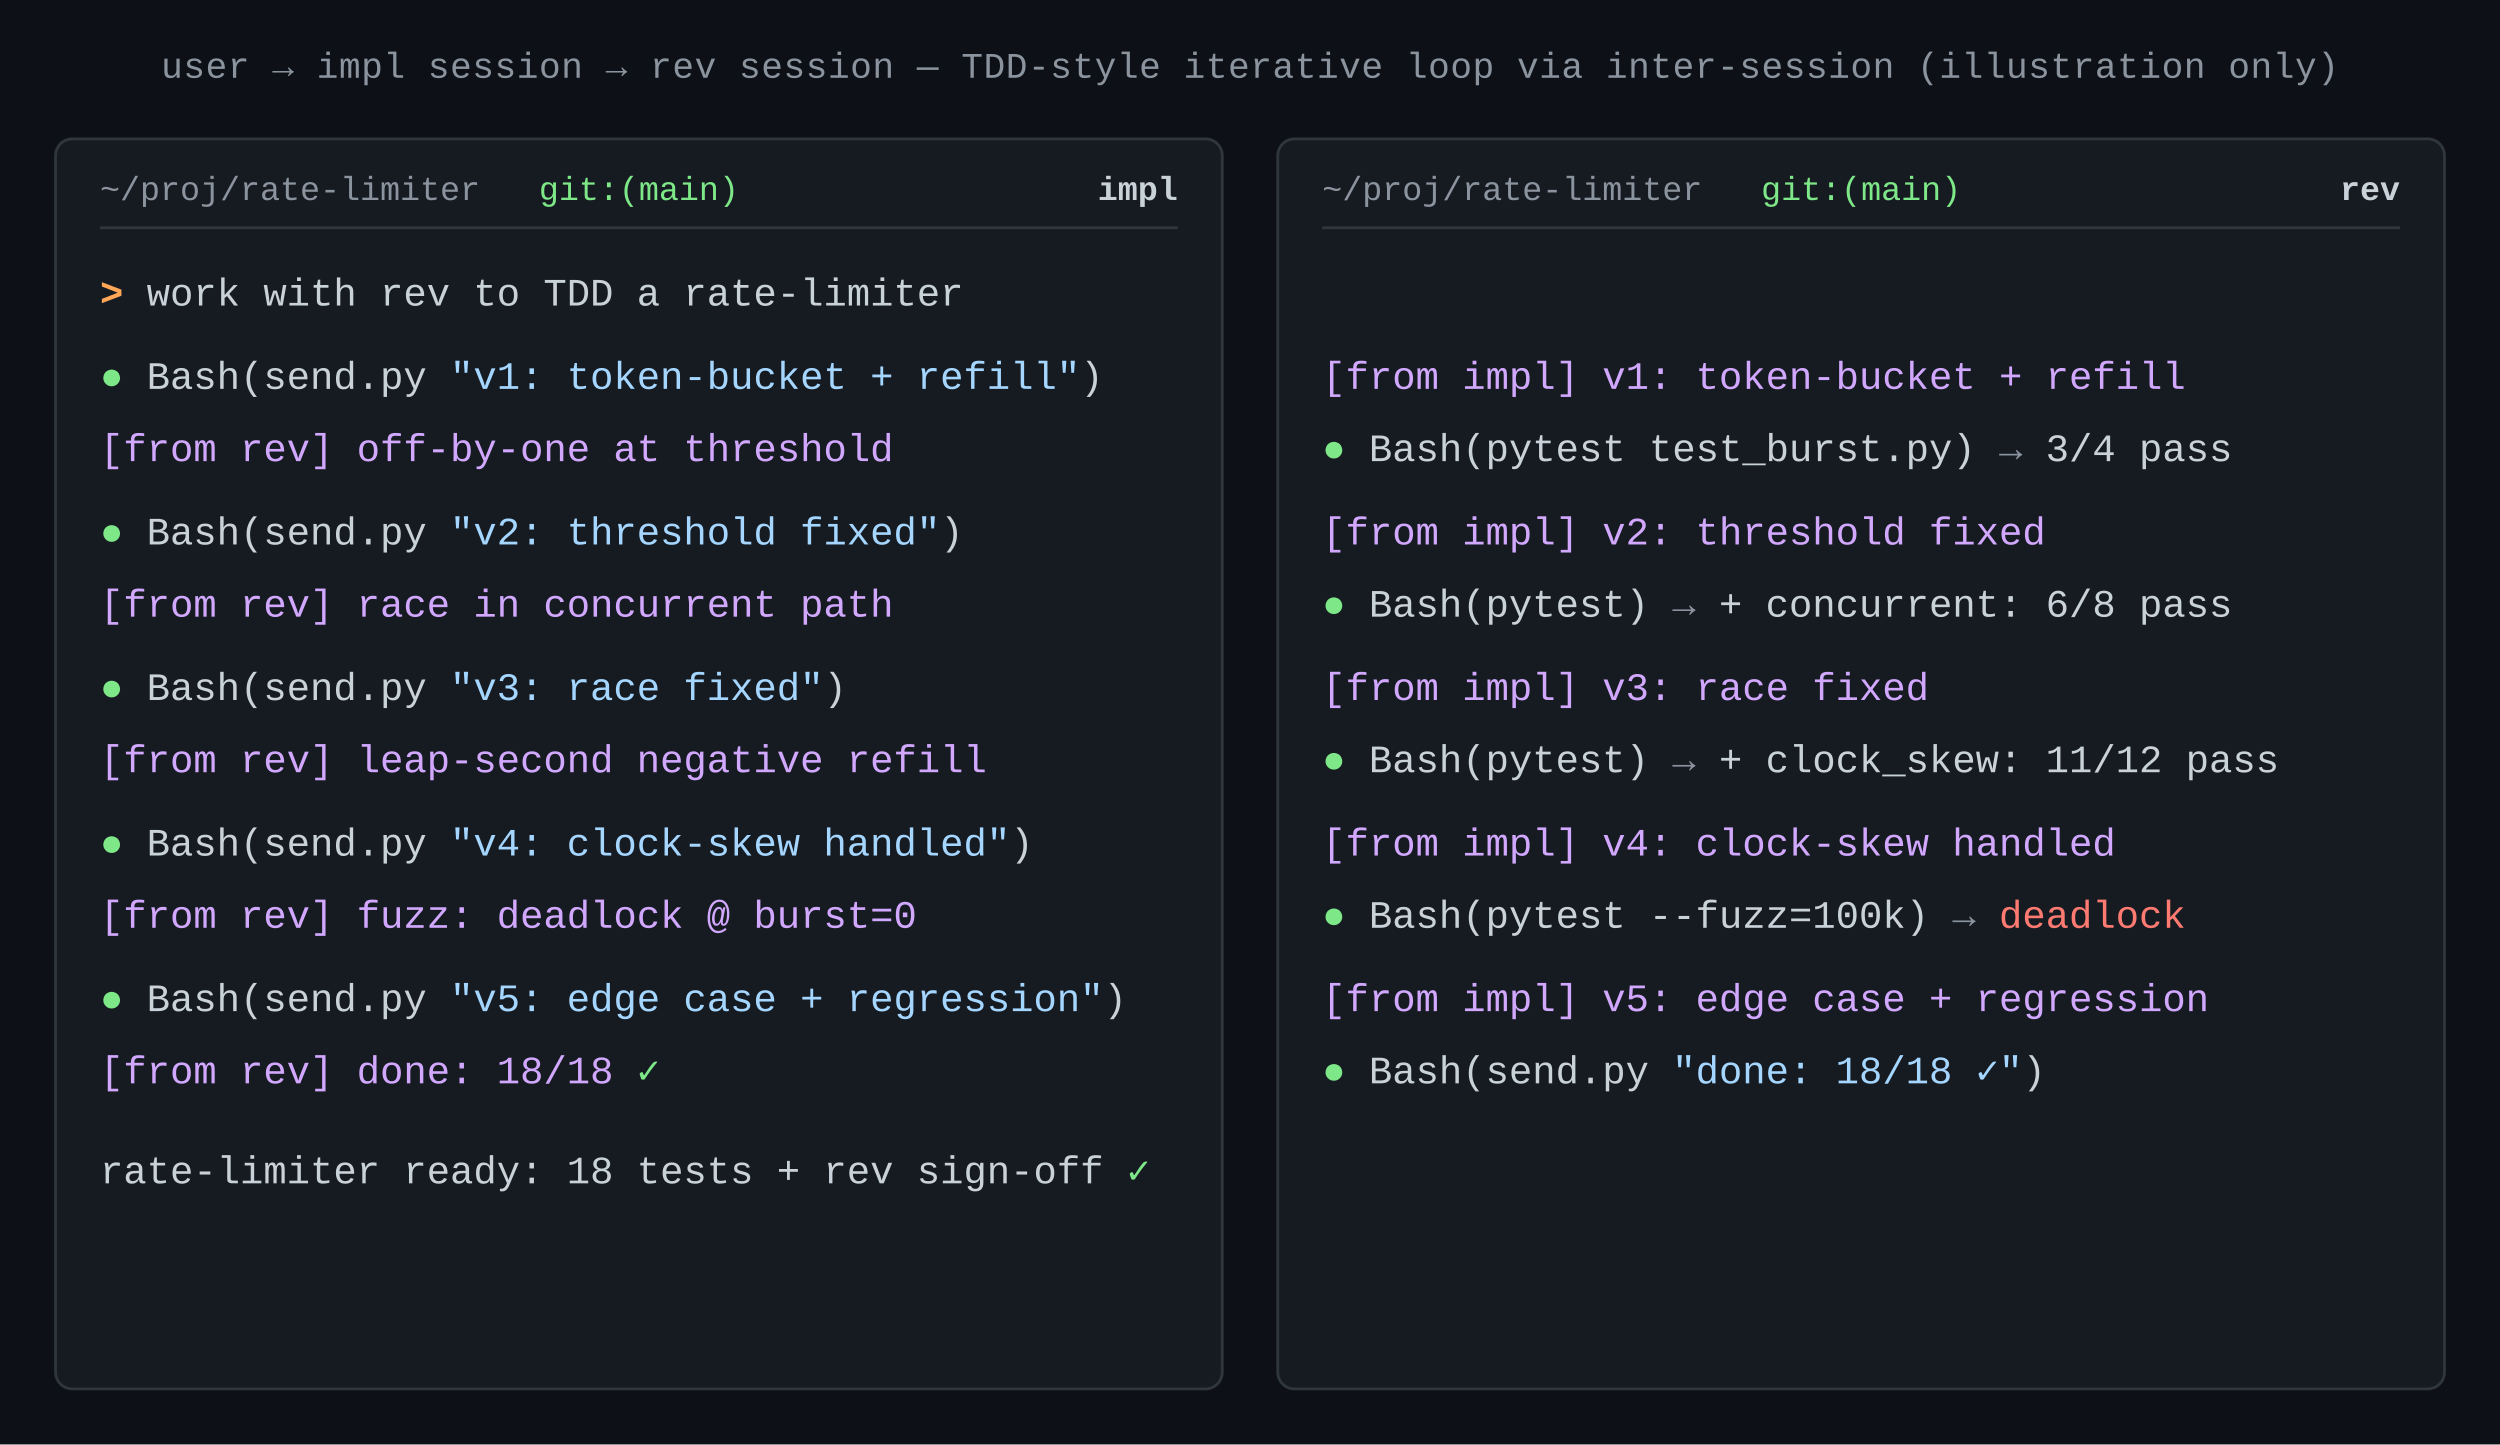
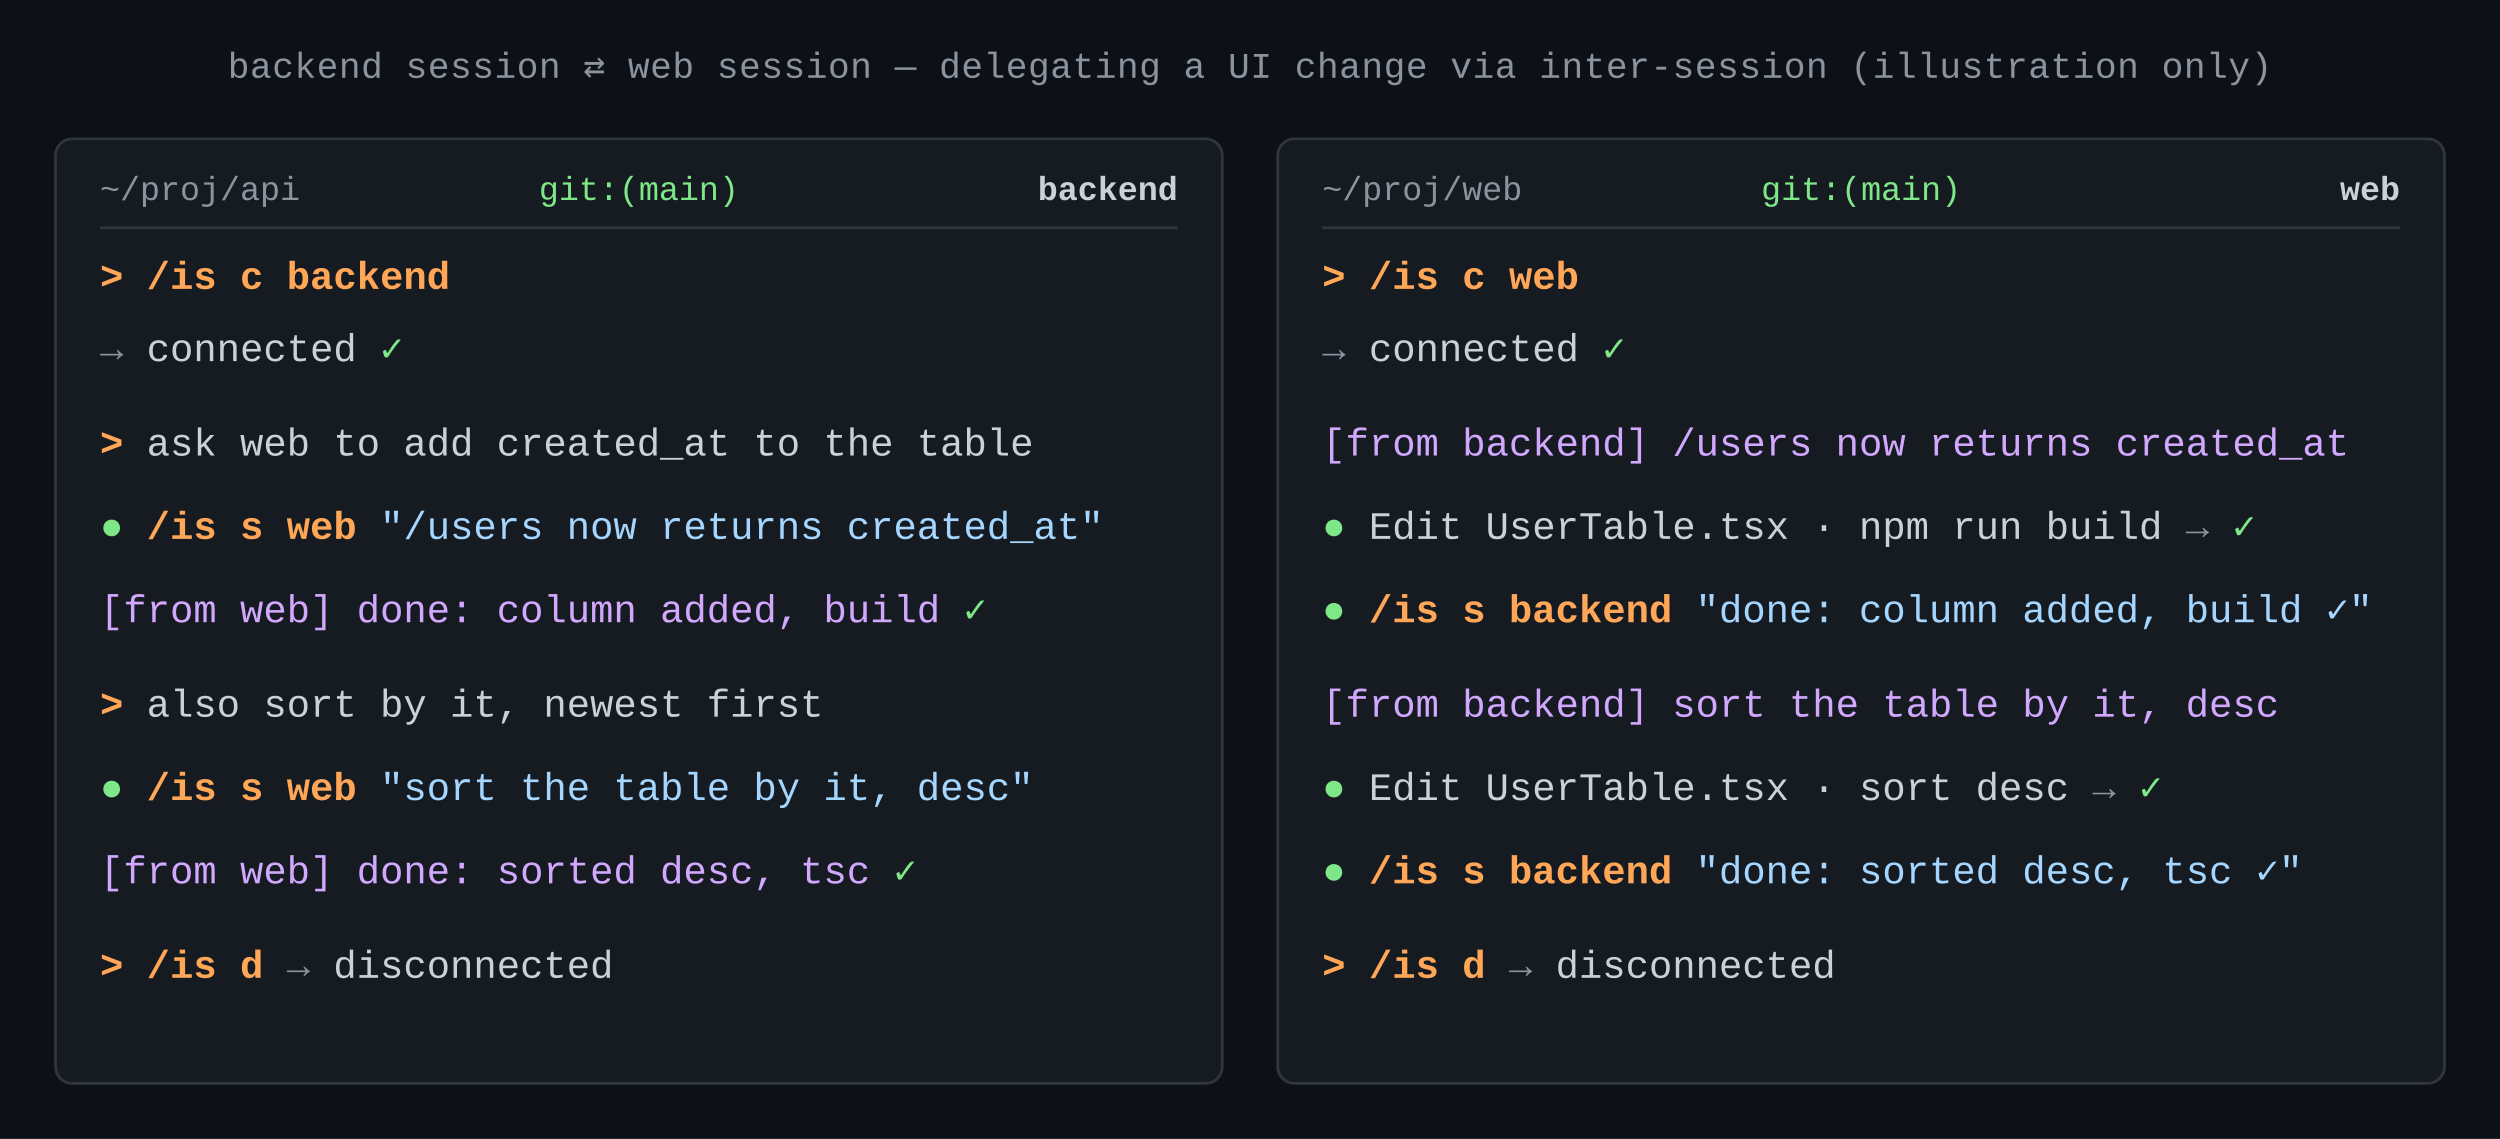
- <svg xmlns="http://www.w3.org/2000/svg" viewBox="0 0 900 520" width="900" height="520" role="img" aria-label="Two Claude Code sessions iterating on a rate-limiter via inter-session">
+ <svg xmlns="http://www.w3.org/2000/svg" viewBox="0 0 900 410" width="900" height="410" role="img" aria-label="Two Claude Code sessions coordinating a schema change via inter-session">
  <style>
    .bg     { fill: #0d1117; }
    .pane   { fill: #161b22; stroke: #30363d; stroke-width: 1; }

    text {
      font-family: ui-monospace, "SF Mono", Menlo, Consolas, "Courier New", monospace;
    }

    .topTitle  { font-size: 13px; font-weight: 500; fill: #8b949e; letter-spacing: 0.2px; }
    .path      { font-size: 12px; font-weight: 500; fill: #8b949e; }
    .branch    { font-size: 12px; font-weight: 500; fill: #7ee787; }
    .role      { font-size: 12px; font-weight: 600; fill: #c9d1d9; }

    .line      { font-size: 14px; fill: #c9d1d9; }
    .incoming  { fill: #d2a8ff; }

    .dot    { fill: #7ee787; }
    .str    { fill: #a5d6ff; }
+     .cmd    { fill: #ffa657; font-weight: 600; }
    .arrow  { fill: #8b949e; }
    .pass   { fill: #7ee787; }
-     .fail   { fill: #ff7b72; }
    .prompt { fill: #ffa657; font-weight: 600; }

-     /* Cycle = 16s, 0.5s spacing per event = 3.125% per step.
-        22 events fade in one after another, then hold, then fade out together. */
-     @keyframes f01 { 0%,3.125%  {opacity:0} 6.25%,87.5%  {opacity:1} 93.75%,100% {opacity:0} }
-     @keyframes f02 { 0%,6.25%   {opacity:0} 9.375%,87.5% {opacity:1} 93.75%,100% {opacity:0} }
-     @keyframes f03 { 0%,9.375%  {opacity:0} 12.5%,87.5%  {opacity:1} 93.75%,100% {opacity:0} }
-     @keyframes f04 { 0%,12.5%   {opacity:0} 15.625%,87.5%{opacity:1} 93.75%,100% {opacity:0} }
-     @keyframes f05 { 0%,15.625% {opacity:0} 18.75%,87.5% {opacity:1} 93.75%,100% {opacity:0} }
-     @keyframes f06 { 0%,18.75%  {opacity:0} 21.875%,87.5%{opacity:1} 93.75%,100% {opacity:0} }
-     @keyframes f07 { 0%,21.875% {opacity:0} 25%,87.5%    {opacity:1} 93.75%,100% {opacity:0} }
-     @keyframes f08 { 0%,25%     {opacity:0} 28.125%,87.5%{opacity:1} 93.75%,100% {opacity:0} }
-     @keyframes f09 { 0%,28.125% {opacity:0} 31.25%,87.5% {opacity:1} 93.75%,100% {opacity:0} }
-     @keyframes f10 { 0%,31.25%  {opacity:0} 34.375%,87.5%{opacity:1} 93.75%,100% {opacity:0} }
-     @keyframes f11 { 0%,34.375% {opacity:0} 37.5%,87.5%  {opacity:1} 93.75%,100% {opacity:0} }
-     @keyframes f12 { 0%,37.5%   {opacity:0} 40.625%,87.5%{opacity:1} 93.75%,100% {opacity:0} }
-     @keyframes f13 { 0%,40.625% {opacity:0} 43.75%,87.5% {opacity:1} 93.75%,100% {opacity:0} }
-     @keyframes f14 { 0%,43.75%  {opacity:0} 46.875%,87.5%{opacity:1} 93.75%,100% {opacity:0} }
-     @keyframes f15 { 0%,46.875% {opacity:0} 50%,87.5%    {opacity:1} 93.75%,100% {opacity:0} }
-     @keyframes f16 { 0%,50%     {opacity:0} 53.125%,87.5%{opacity:1} 93.75%,100% {opacity:0} }
-     @keyframes f17 { 0%,53.125% {opacity:0} 56.25%,87.5% {opacity:1} 93.75%,100% {opacity:0} }
-     @keyframes f18 { 0%,56.25%  {opacity:0} 59.375%,87.5%{opacity:1} 93.75%,100% {opacity:0} }
-     @keyframes f19 { 0%,59.375% {opacity:0} 62.5%,87.5%  {opacity:1} 93.75%,100% {opacity:0} }
-     @keyframes f20 { 0%,62.5%   {opacity:0} 65.625%,87.5%{opacity:1} 93.75%,100% {opacity:0} }
-     @keyframes f21 { 0%,65.625% {opacity:0} 68.75%,87.5% {opacity:1} 93.75%,100% {opacity:0} }
-     @keyframes f22 { 0%,68.75%  {opacity:0} 71.875%,87.5%{opacity:1} 93.75%,100% {opacity:0} }
+     /* Cycle = 16s. 18 events fade in one after another (4% apart, 2% fade),
+        hold to 88%, then fade out together by 94%. */
+     @keyframes f01 { 0%      {opacity:0} 2%,88%  {opacity:1} 94%,100% {opacity:0} }
+     @keyframes f02 { 0%,4%   {opacity:0} 6%,88%  {opacity:1} 94%,100% {opacity:0} }
+     @keyframes f03 { 0%,8%   {opacity:0} 10%,88% {opacity:1} 94%,100% {opacity:0} }
+     @keyframes f04 { 0%,12%  {opacity:0} 14%,88% {opacity:1} 94%,100% {opacity:0} }
+     @keyframes f05 { 0%,16%  {opacity:0} 18%,88% {opacity:1} 94%,100% {opacity:0} }
+     @keyframes f06 { 0%,20%  {opacity:0} 22%,88% {opacity:1} 94%,100% {opacity:0} }
+     @keyframes f07 { 0%,24%  {opacity:0} 26%,88% {opacity:1} 94%,100% {opacity:0} }
+     @keyframes f08 { 0%,28%  {opacity:0} 30%,88% {opacity:1} 94%,100% {opacity:0} }
+     @keyframes f09 { 0%,32%  {opacity:0} 34%,88% {opacity:1} 94%,100% {opacity:0} }
+     @keyframes f10 { 0%,36%  {opacity:0} 38%,88% {opacity:1} 94%,100% {opacity:0} }
+     @keyframes f11 { 0%,40%  {opacity:0} 42%,88% {opacity:1} 94%,100% {opacity:0} }
+     @keyframes f12 { 0%,44%  {opacity:0} 46%,88% {opacity:1} 94%,100% {opacity:0} }
+     @keyframes f13 { 0%,48%  {opacity:0} 50%,88% {opacity:1} 94%,100% {opacity:0} }
+     @keyframes f14 { 0%,52%  {opacity:0} 54%,88% {opacity:1} 94%,100% {opacity:0} }
+     @keyframes f15 { 0%,56%  {opacity:0} 58%,88% {opacity:1} 94%,100% {opacity:0} }
+     @keyframes f16 { 0%,60%  {opacity:0} 62%,88% {opacity:1} 94%,100% {opacity:0} }
+     @keyframes f17 { 0%,64%  {opacity:0} 66%,88% {opacity:1} 94%,100% {opacity:0} }
+     @keyframes f18 { 0%,68%  {opacity:0} 70%,88% {opacity:1} 94%,100% {opacity:0} }

-     /* Step order: L0 L1 R1 R2 L2 L3 R3 R4 L4 L5 R5 R6 L6 L7 R7 R8 L8 L9 R9 R10 L10 L11 */
-     .L0  { animation: f01 16s linear infinite both; }
-     .L1  { animation: f02 16s linear infinite both; }
-     .R1  { animation: f03 16s linear infinite both; }
-     .R2  { animation: f04 16s linear infinite both; }
-     .L2  { animation: f05 16s linear infinite both; }
-     .L3  { animation: f06 16s linear infinite both; }
-     .R3  { animation: f07 16s linear infinite both; }
-     .R4  { animation: f08 16s linear infinite both; }
-     .L4  { animation: f09 16s linear infinite both; }
-     .L5  { animation: f10 16s linear infinite both; }
-     .R5  { animation: f11 16s linear infinite both; }
-     .R6  { animation: f12 16s linear infinite both; }
-     .L6  { animation: f13 16s linear infinite both; }
-     .L7  { animation: f14 16s linear infinite both; }
-     .R7  { animation: f15 16s linear infinite both; }
-     .R8  { animation: f16 16s linear infinite both; }
-     .L8  { animation: f17 16s linear infinite both; }
-     .L9  { animation: f18 16s linear infinite both; }
-     .R9  { animation: f19 16s linear infinite both; }
-     .R10 { animation: f20 16s linear infinite both; }
-     .L10 { animation: f21 16s linear infinite both; }
-     .L11 { animation: f22 16s linear infinite both; }
+     /* Chronological step order:
+        L0 L1 R0 R1 L2 L3 R2 R3 R4 L4 L5 L6 R5 R6 R7 L7 L8 R8 */
+     .L0 { animation: f01 16s linear infinite both; }
+     .L1 { animation: f02 16s linear infinite both; }
+     .R0 { animation: f03 16s linear infinite both; }
+     .R1 { animation: f04 16s linear infinite both; }
+     .L2 { animation: f05 16s linear infinite both; }
+     .L3 { animation: f06 16s linear infinite both; }
+     .R2 { animation: f07 16s linear infinite both; }
+     .R3 { animation: f08 16s linear infinite both; }
+     .R4 { animation: f09 16s linear infinite both; }
+     .L4 { animation: f10 16s linear infinite both; }
+     .L5 { animation: f11 16s linear infinite both; }
+     .L6 { animation: f12 16s linear infinite both; }
+     .R5 { animation: f13 16s linear infinite both; }
+     .R6 { animation: f14 16s linear infinite both; }
+     .R7 { animation: f15 16s linear infinite both; }
+     .L7 { animation: f16 16s linear infinite both; }
+     .L8 { animation: f17 16s linear infinite both; }
+     .R8 { animation: f18 16s linear infinite both; }
  </style>
-   <rect class="bg" width="900" height="520" />
-   <text class="topTitle" x="450" y="28" text-anchor="middle">user → impl session → rev session — TDD-style iterative loop via inter-session (illustration only)</text>
+   <rect class="bg" width="900" height="410" />
+   <text class="topTitle" x="450" y="28" text-anchor="middle">backend session ⇄ web session — delegating a UI change via inter-session (illustration only)</text>
  <g transform="translate(20, 50)">
-     <rect class="pane" width="420" height="450" rx="6" />
-     <text class="path" x="16" y="22">~/proj/rate-limiter</text>
+     <rect class="pane" width="420" height="340" rx="6" />
+     <text class="path" x="16" y="22">~/proj/api</text>
    <text class="branch" x="210" y="22" text-anchor="middle">git:(main)</text>
-     <text class="role" x="404" y="22" text-anchor="end">impl</text>
+     <text class="role" x="404" y="22" text-anchor="end">backend</text>
    <line stroke="#30363d" stroke-width="1" x1="16" y1="32" x2="404" y2="32" />
-     <g transform="translate(16, 60)">
+     <g transform="translate(16, 54)">
      <text class="line L0" y="0">
-         <tspan class="prompt">&gt;</tspan> work with rev to TDD a rate-limiter</text>
-       <text class="line L1" y="30">
-         <tspan class="dot">●</tspan> Bash(send.py <tspan class="str">"v1: token-bucket + refill"</tspan>)</text>
-       <text class="line incoming L2" y="56">[from rev] off-by-one at threshold</text>
-       <text class="line L3" y="86">
-         <tspan class="dot">●</tspan> Bash(send.py <tspan class="str">"v2: threshold fixed"</tspan>)</text>
-       <text class="line incoming L4" y="112">[from rev] race in concurrent path</text>
-       <text class="line L5" y="142">
-         <tspan class="dot">●</tspan> Bash(send.py <tspan class="str">"v3: race fixed"</tspan>)</text>
-       <text class="line incoming L6" y="168">[from rev] leap-second negative refill</text>
-       <text class="line L7" y="198">
-         <tspan class="dot">●</tspan> Bash(send.py <tspan class="str">"v4: clock-skew handled"</tspan>)</text>
-       <text class="line incoming L8" y="224">[from rev] fuzz: deadlock @ burst=0</text>
-       <text class="line L9" y="254">
-         <tspan class="dot">●</tspan> Bash(send.py <tspan class="str">"v5: edge case + regression"</tspan>)</text>
-       <text class="line incoming L10" y="280">[from rev] done: 18/18 <tspan class="pass">✓</tspan>
+         <tspan class="prompt">&gt;</tspan>
+         <tspan class="cmd">/is c backend</tspan>
      </text>
-       <text class="line L11" y="316">rate-limiter ready: 18 tests + rev sign-off <tspan class="pass">✓</tspan>
+       <text class="line L1" y="26">
+         <tspan class="arrow">→</tspan> connected <tspan class="pass">✓</tspan>
      </text>
+       <text class="line L2" y="60">
+         <tspan class="prompt">&gt;</tspan> ask web to add created_at to the table</text>
+       <text class="line L3" y="90">
+         <tspan class="dot">●</tspan>
+         <tspan class="cmd">/is s web</tspan>
+         <tspan class="str">"/users now returns created_at"</tspan>
+       </text>
+       <text class="line incoming L4" y="120">[from web] done: column added, build <tspan class="pass">✓</tspan>
+       </text>
+       <text class="line L5" y="154">
+         <tspan class="prompt">&gt;</tspan> also sort by it, newest first</text>
+       <text class="line L6" y="184">
+         <tspan class="dot">●</tspan>
+         <tspan class="cmd">/is s web</tspan>
+         <tspan class="str">"sort the table by it, desc"</tspan>
+       </text>
+       <text class="line incoming L7" y="214">[from web] done: sorted desc, tsc <tspan class="pass">✓</tspan>
+       </text>
+       <text class="line L8" y="248">
+         <tspan class="prompt">&gt;</tspan>
+         <tspan class="cmd">/is d</tspan>
+         <tspan class="arrow">→</tspan> disconnected</text>
    </g>
  </g>
  <g transform="translate(460, 50)">
-     <rect class="pane" width="420" height="450" rx="6" />
-     <text class="path" x="16" y="22">~/proj/rate-limiter</text>
+     <rect class="pane" width="420" height="340" rx="6" />
+     <text class="path" x="16" y="22">~/proj/web</text>
    <text class="branch" x="210" y="22" text-anchor="middle">git:(main)</text>
-     <text class="role" x="404" y="22" text-anchor="end">rev</text>
+     <text class="role" x="404" y="22" text-anchor="end">web</text>
    <line stroke="#30363d" stroke-width="1" x1="16" y1="32" x2="404" y2="32" />
-     <g transform="translate(16, 90)">
-       <text class="line incoming R1" y="0">[from impl] v1: token-bucket + refill</text>
-       <text class="line R2" y="26">
-         <tspan class="dot">●</tspan> Bash(pytest test_burst.py) <tspan class="arrow">→</tspan> 3/4 pass</text>
-       <text class="line incoming R3" y="56">[from impl] v2: threshold fixed</text>
-       <text class="line R4" y="82">
-         <tspan class="dot">●</tspan> Bash(pytest) <tspan class="arrow">→</tspan> + concurrent: 6/8 pass</text>
-       <text class="line incoming R5" y="112">[from impl] v3: race fixed</text>
-       <text class="line R6" y="138">
-         <tspan class="dot">●</tspan> Bash(pytest) <tspan class="arrow">→</tspan> + clock_skew: 11/12 pass</text>
-       <text class="line incoming R7" y="168">[from impl] v4: clock-skew handled</text>
-       <text class="line R8" y="194">
-         <tspan class="dot">●</tspan> Bash(pytest --fuzz=100k) <tspan class="arrow">→</tspan>
-         <tspan class="fail">deadlock</tspan>
+     <g transform="translate(16, 54)">
+       <text class="line R0" y="0">
+         <tspan class="prompt">&gt;</tspan>
+         <tspan class="cmd">/is c web</tspan>
      </text>
-       <text class="line incoming R9" y="224">[from impl] v5: edge case + regression</text>
-       <text class="line R10" y="250">
-         <tspan class="dot">●</tspan> Bash(send.py <tspan class="str">"done: 18/18 ✓"</tspan>)</text>
+       <text class="line R1" y="26">
+         <tspan class="arrow">→</tspan> connected <tspan class="pass">✓</tspan>
+       </text>
+       <text class="line incoming R2" y="60">[from backend] /users now returns created_at</text>
+       <text class="line R3" y="90">
+         <tspan class="dot">●</tspan> Edit UserTable.tsx · npm run build <tspan class="arrow">→</tspan>
+         <tspan class="pass">✓</tspan>
+       </text>
+       <text class="line R4" y="120">
+         <tspan class="dot">●</tspan>
+         <tspan class="cmd">/is s backend</tspan>
+         <tspan class="str">"done: column added, build ✓"</tspan>
+       </text>
+       <text class="line incoming R5" y="154">[from backend] sort the table by it, desc</text>
+       <text class="line R6" y="184">
+         <tspan class="dot">●</tspan> Edit UserTable.tsx · sort desc <tspan class="arrow">→</tspan>
+         <tspan class="pass">✓</tspan>
+       </text>
+       <text class="line R7" y="214">
+         <tspan class="dot">●</tspan>
+         <tspan class="cmd">/is s backend</tspan>
+         <tspan class="str">"done: sorted desc, tsc ✓"</tspan>
+       </text>
+       <text class="line R8" y="248">
+         <tspan class="prompt">&gt;</tspan>
+         <tspan class="cmd">/is d</tspan>
+         <tspan class="arrow">→</tspan> disconnected</text>
    </g>
  </g>
</svg>
